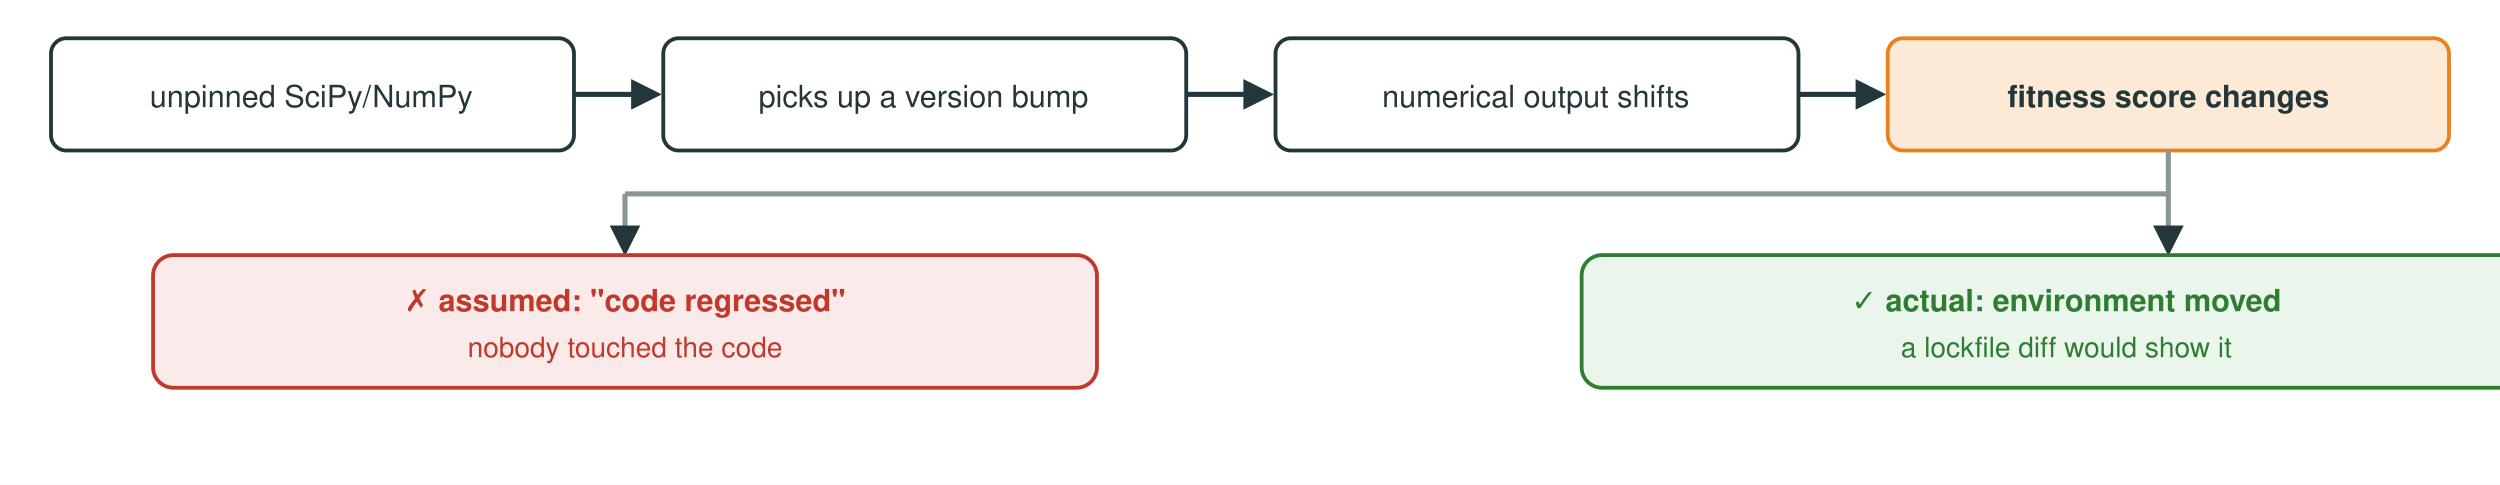
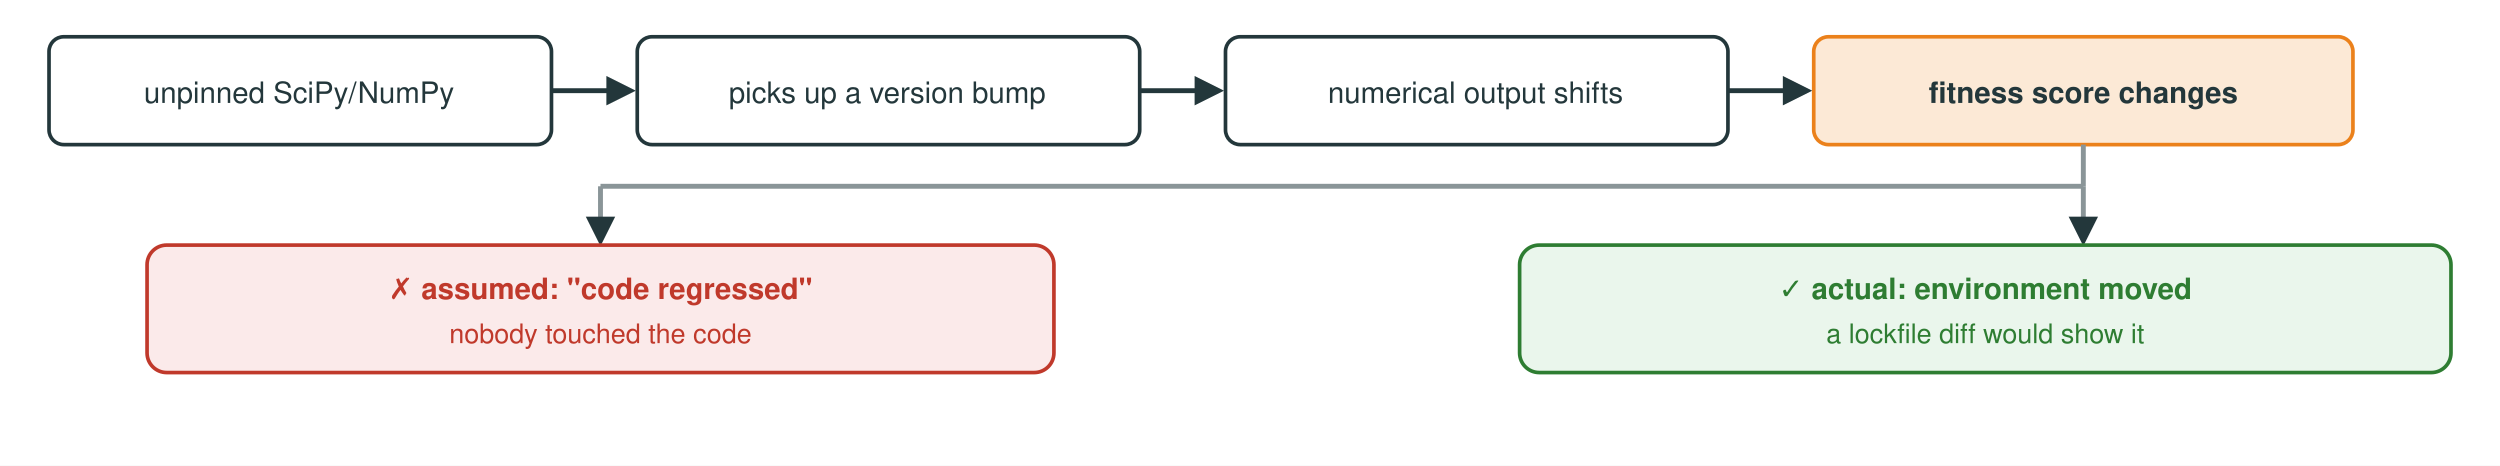
- <svg xmlns="http://www.w3.org/2000/svg" viewBox="0 0 980 190" role="img" aria-labelledby="title desc">
-   <rect width="980" height="190" fill="#ffffff" />
+ <svg xmlns="http://www.w3.org/2000/svg" viewBox="0 0 1020 190" role="img" aria-labelledby="title desc">
+   <rect width="1020" height="190" fill="#ffffff" />
  <defs>
    <marker id="arrowD" viewBox="0 0 10 10" refX="8" refY="5" markerWidth="6" markerHeight="6" orient="auto-start-reverse">
      <path d="M0,0 L10,5 L0,10 z" fill="#23373b" />
    </marker>
  </defs>
  <g font-family="Helvetica, Arial, sans-serif" font-size="12">
    <rect x="20" y="15" width="205" height="44" rx="6" fill="#ffffff" stroke="#23373b" stroke-width="1.5" />
    <text x="122" y="42" text-anchor="middle" fill="#23373b">unpinned SciPy/NumPy</text>
    <rect x="260" y="15" width="205" height="44" rx="6" fill="#ffffff" stroke="#23373b" stroke-width="1.5" />
    <text x="362" y="42" text-anchor="middle" fill="#23373b">picks up a version bump</text>
    <rect x="500" y="15" width="205" height="44" rx="6" fill="#ffffff" stroke="#23373b" stroke-width="1.5" />
    <text x="602" y="42" text-anchor="middle" fill="#23373b">numerical output shifts</text>
    <rect x="740" y="15" width="220" height="44" rx="6" fill="#FCE9D6" stroke="#EB811B" stroke-width="1.5" />
    <text x="850" y="42" text-anchor="middle" fill="#23373b" font-weight="bold">fitness score changes</text>
    <line x1="225" y1="37" x2="257" y2="37" stroke="#23373b" stroke-width="2" marker-end="url(#arrowD)" />
    <line x1="465" y1="37" x2="497" y2="37" stroke="#23373b" stroke-width="2" marker-end="url(#arrowD)" />
    <line x1="705" y1="37" x2="737" y2="37" stroke="#23373b" stroke-width="2" marker-end="url(#arrowD)" />
    <line x1="850" y1="59" x2="850" y2="76" stroke="#8a9598" stroke-width="2" />
    <line x1="850" y1="76" x2="245" y2="76" stroke="#8a9598" stroke-width="2" />
    <line x1="245" y1="76" x2="245" y2="98" stroke="#8a9598" stroke-width="2" marker-end="url(#arrowD)" />
    <line x1="850" y1="76" x2="850" y2="98" stroke="#8a9598" stroke-width="2" marker-end="url(#arrowD)" />
    <rect x="60" y="100" width="370" height="52" rx="8" fill="#FBEAEA" stroke="#C0392B" stroke-width="1.5" />
    <text x="245" y="122" text-anchor="middle" fill="#C0392B" font-weight="bold">✗ assumed: "code regressed"</text>
    <text x="245" y="140" text-anchor="middle" fill="#C0392B" font-size="11">nobody touched the code</text>
    <rect x="620" y="100" width="380" height="52" rx="8" fill="#EAF6EC" stroke="#2E7D32" stroke-width="1.5" />
    <text x="810" y="122" text-anchor="middle" fill="#2E7D32" font-weight="bold">✓ actual: environment moved</text>
    <text x="810" y="140" text-anchor="middle" fill="#2E7D32" font-size="11">a lockfile diff would show it</text>
  </g>
</svg>
